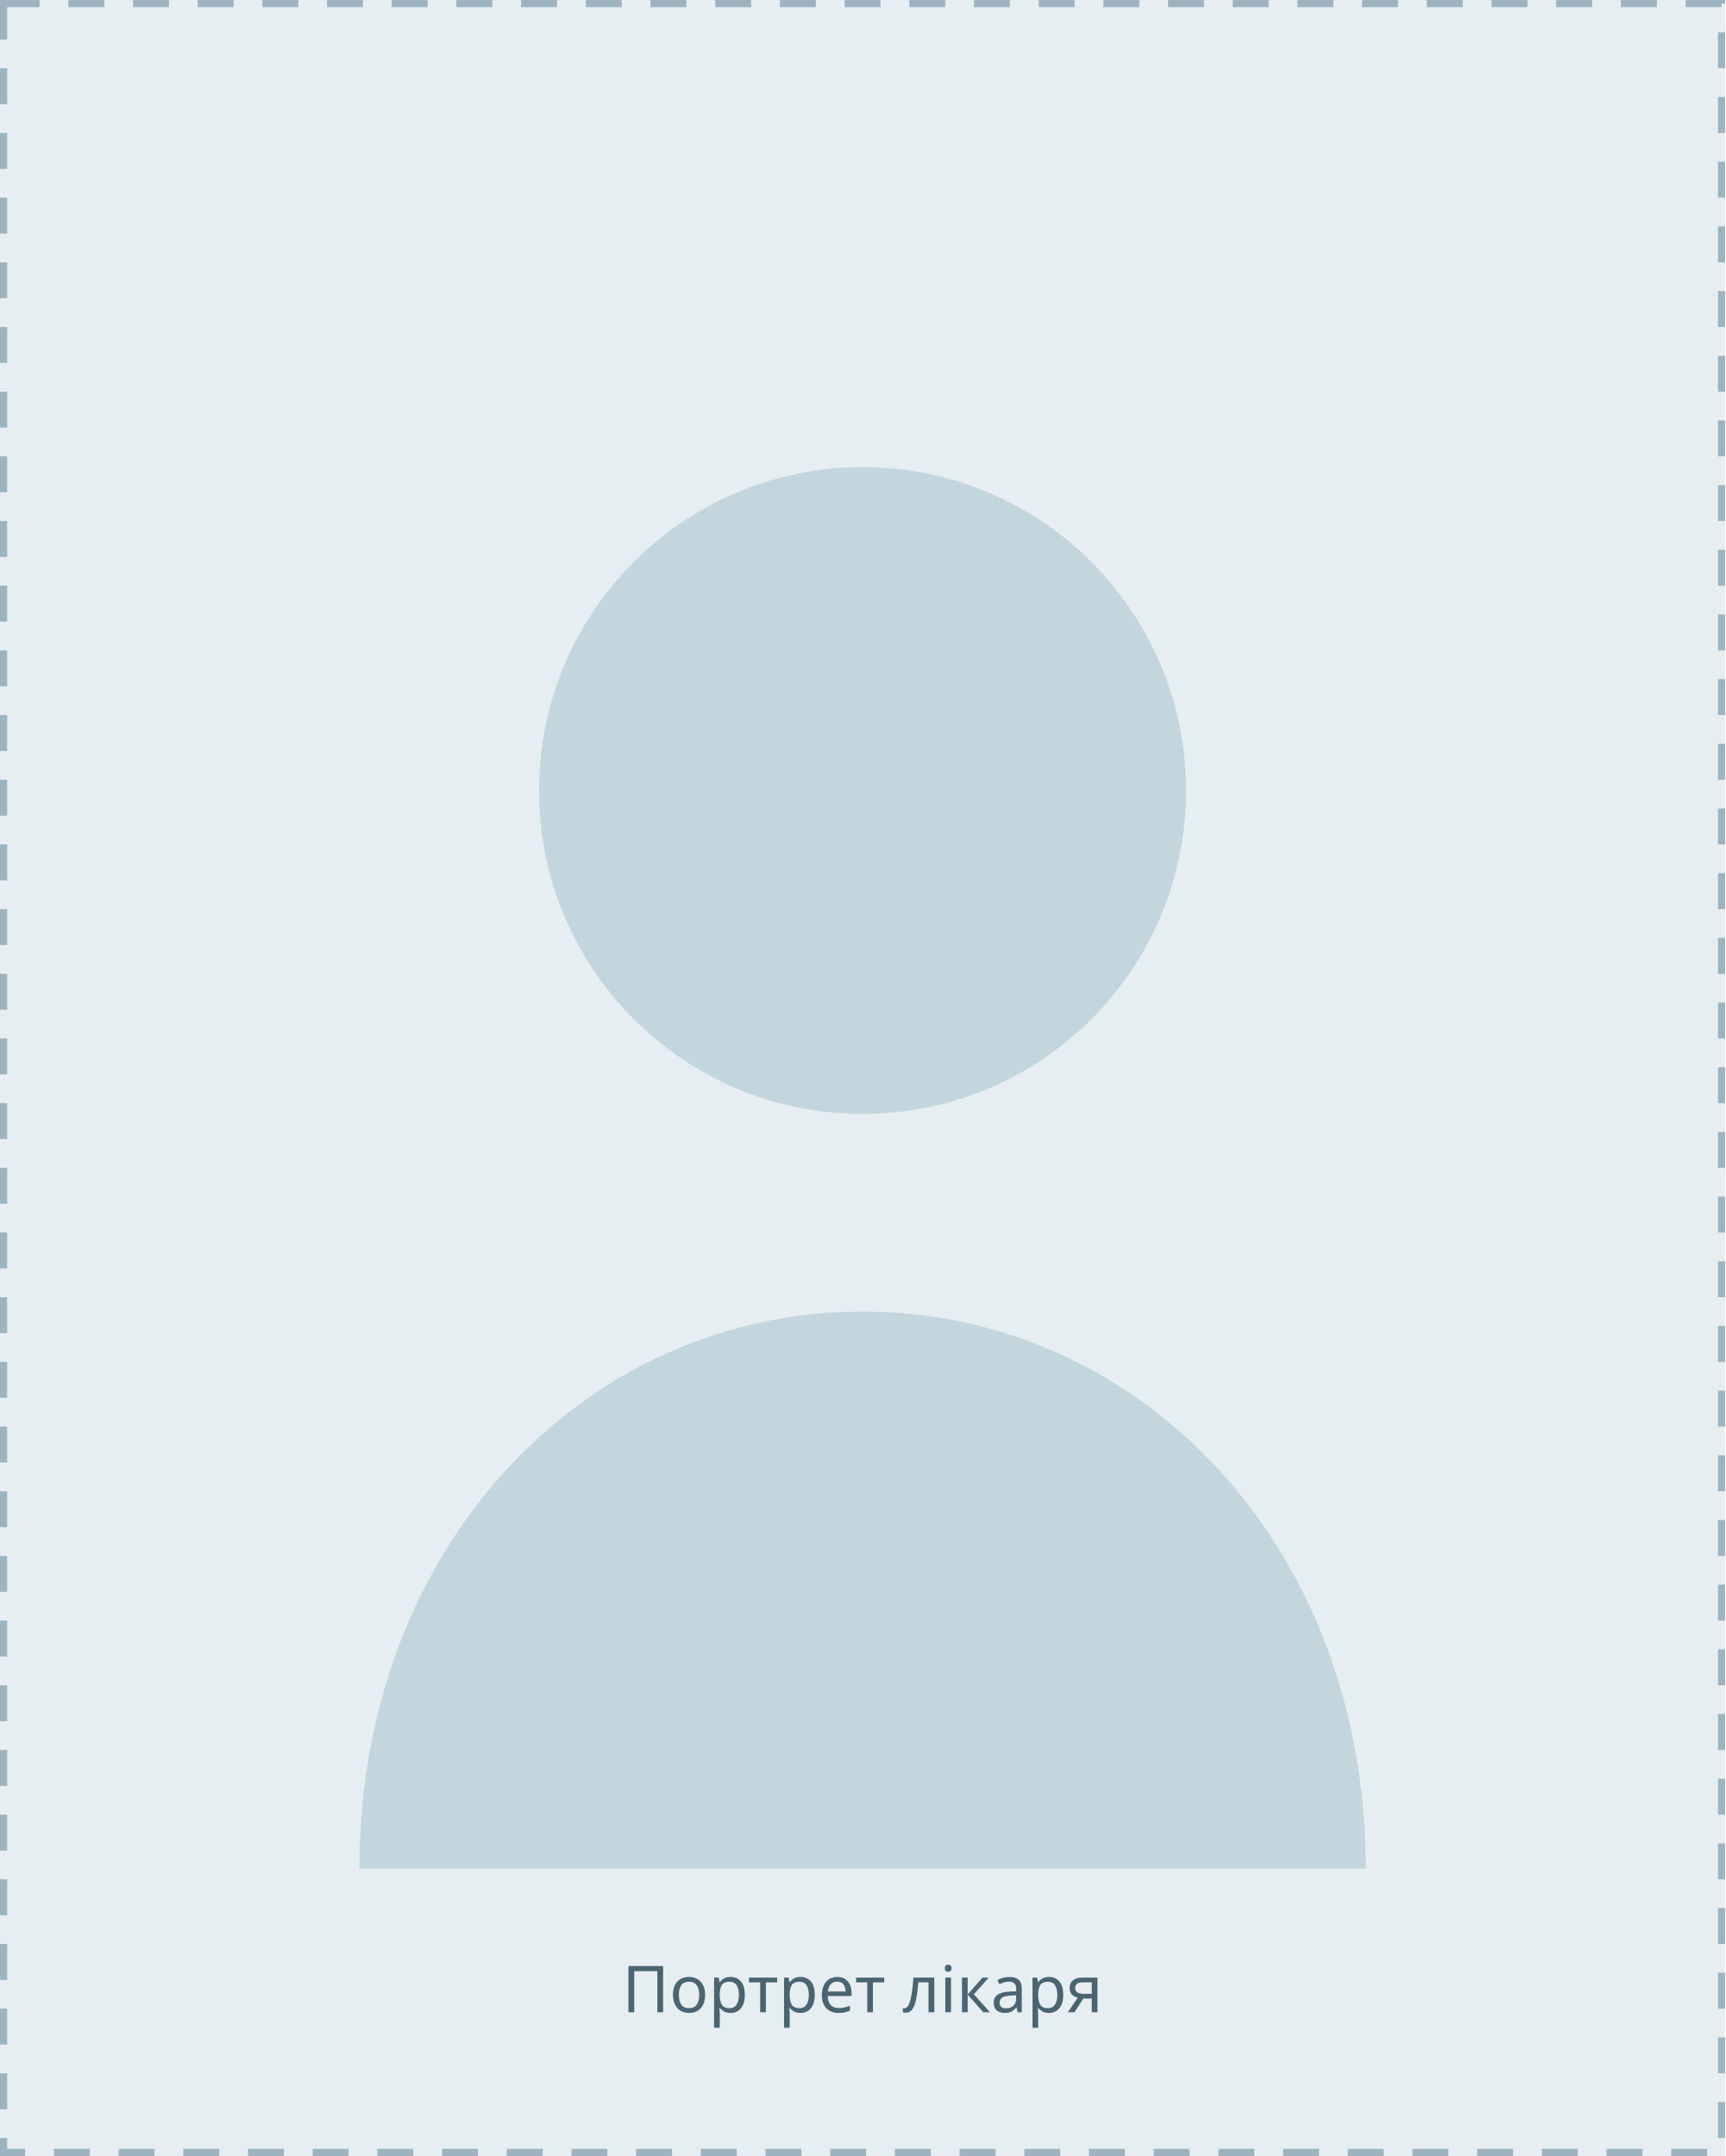
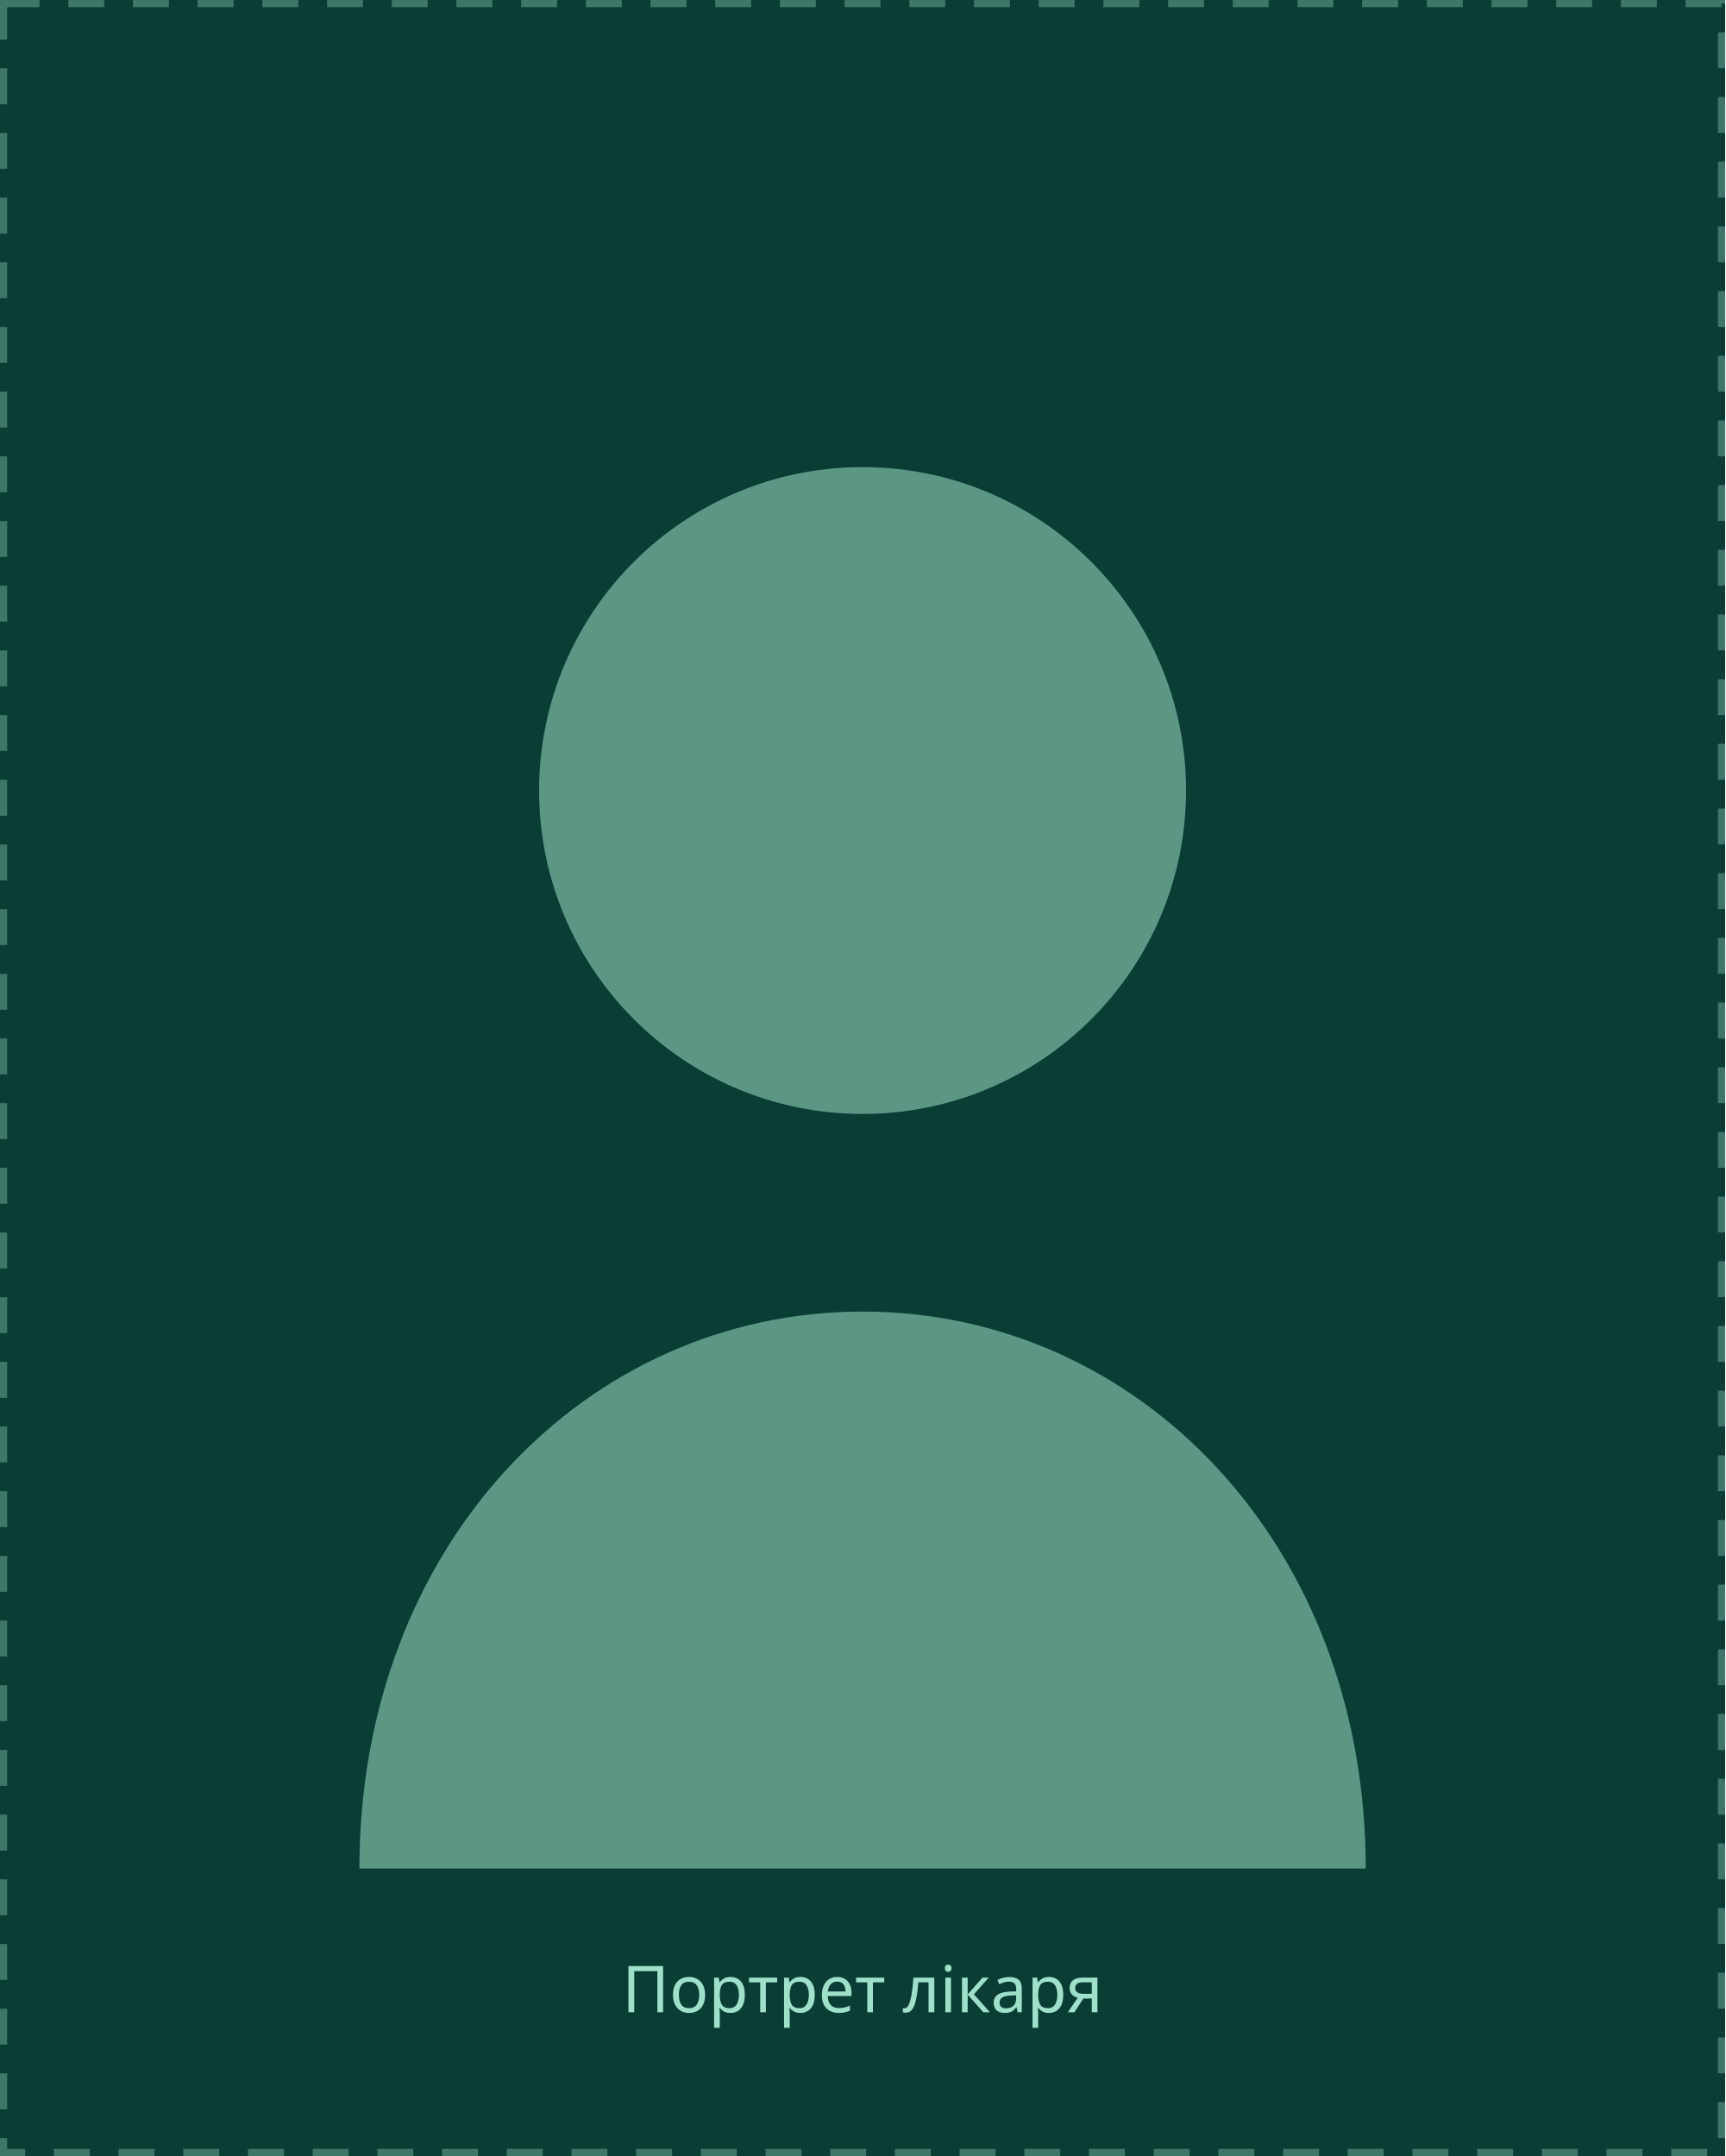
<svg xmlns="http://www.w3.org/2000/svg" width="480" height="600" viewBox="0 0 480 600" role="img" aria-label="Місце під портретне фото лікаря">
-   <rect width="480" height="600" fill="#e7eef2" />
-   <rect x="1" y="1" width="478" height="598" fill="none" stroke="#9db4c0" stroke-width="2" stroke-dasharray="10 8" />
-   <circle cx="240" cy="220" r="90" fill="#c3d5dd" />
-   <path d="M100 520c0-90 63-155 140-155s140 65 140 155" fill="#c3d5dd" />
-   <text x="240" y="560" font-family="sans-serif" font-size="18" fill="#4a6472" text-anchor="middle">Портрет лікаря</text>
+   <rect width="480" height="600" fill="hsl(168 72% 14%)" />
+   <rect x="1" y="1" width="478" height="598" fill="none" stroke="hsl(160 52% 75% / 0.35)" stroke-width="2" stroke-dasharray="10 8" />
+   <circle cx="240" cy="220" r="90" fill="hsl(160 52% 75% / 0.55)" />
+   <path d="M100 520c0-90 63-155 140-155s140 65 140 155" fill="hsl(160 52% 75% / 0.55)" />
+   <text x="240" y="560" font-family="sans-serif" font-size="18" fill="hsl(160 52% 75%)" text-anchor="middle">Портрет лікаря</text>
</svg>
